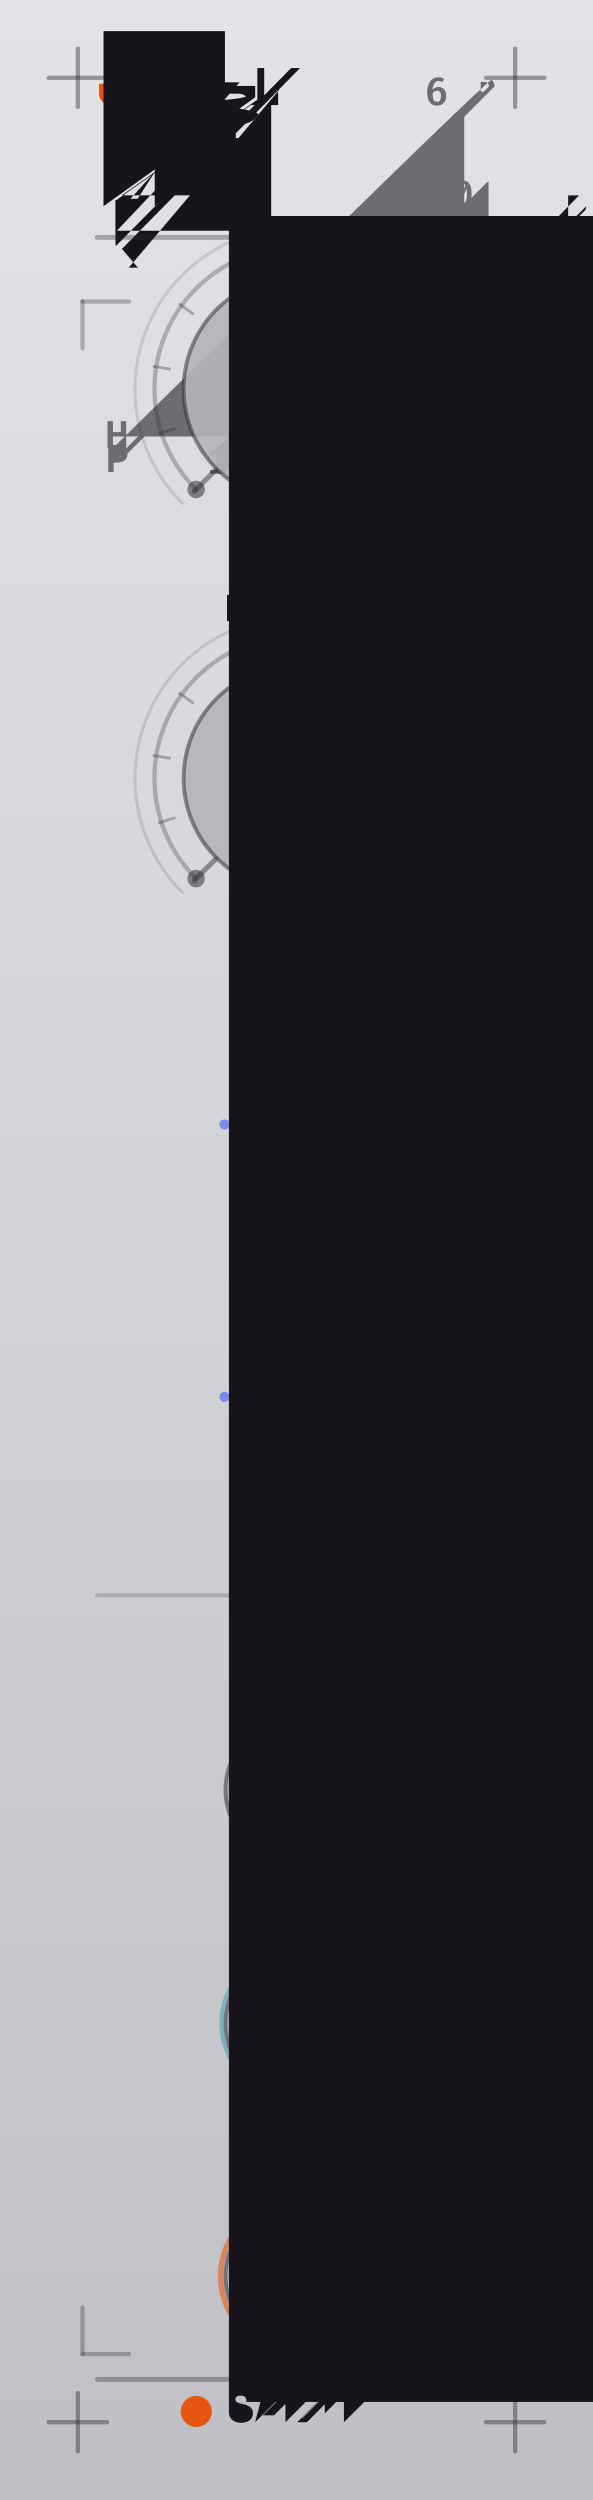
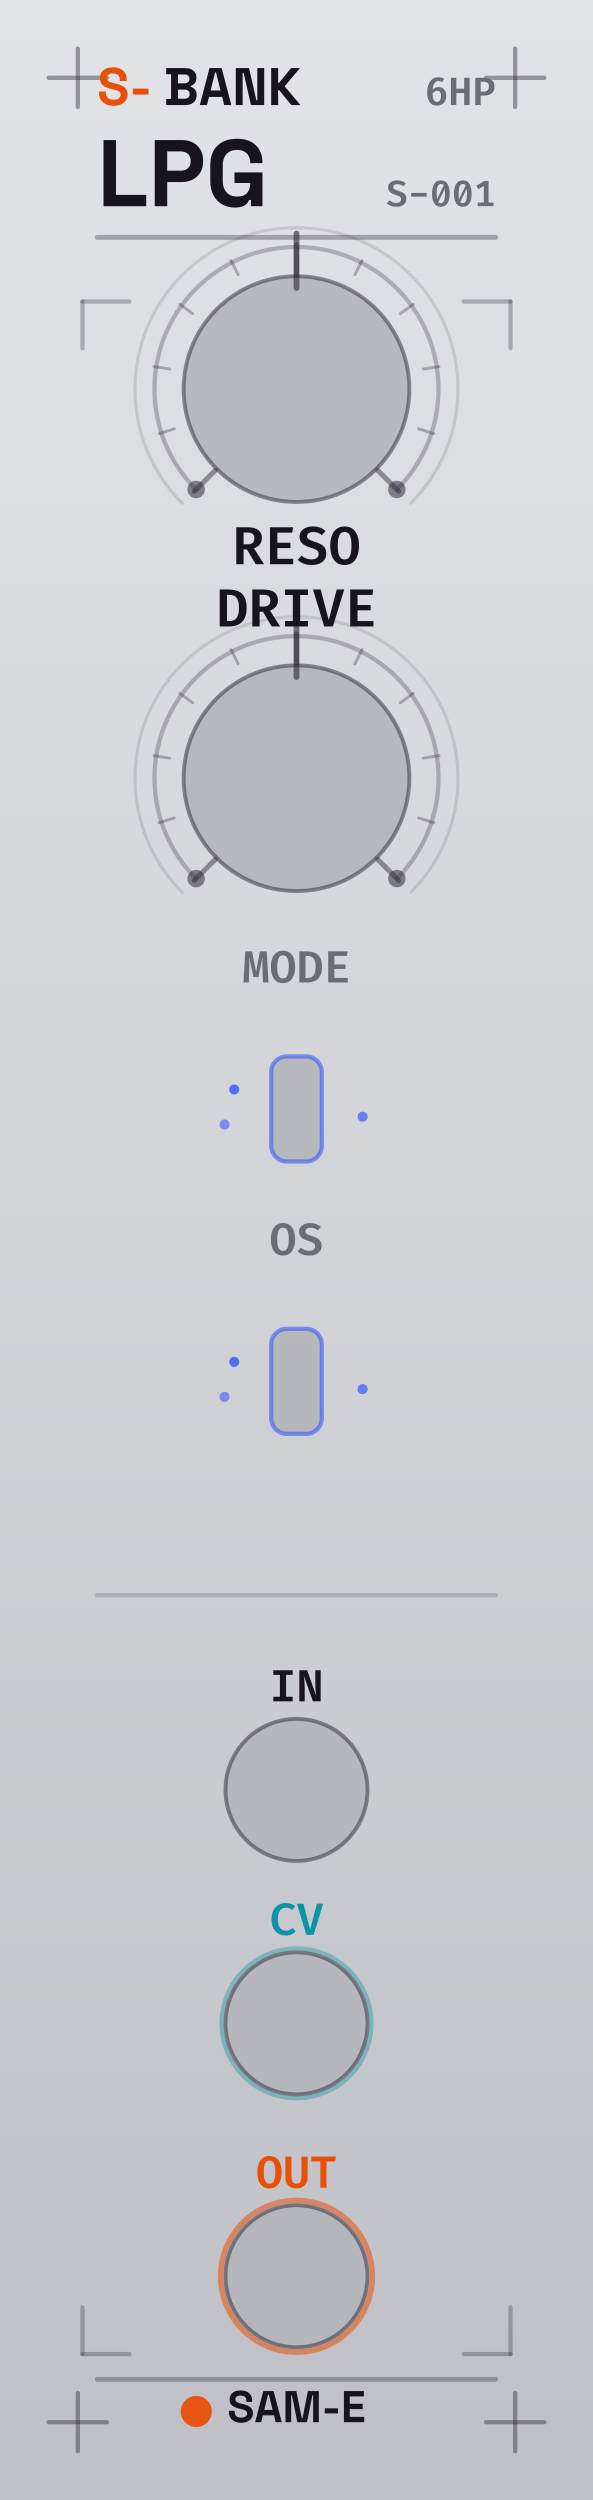
<svg xmlns="http://www.w3.org/2000/svg" version="1.1" width="30.48mm" height="128.5mm" viewBox="0 0 30.48 128.5">
  <defs>
    <linearGradient id="bg" x1="0" y1="0" x2="0" y2="128.5" gradientUnits="userSpaceOnUse">
      <stop offset="0" stop-color="#e2e3e6" />
      <stop offset="0.5" stop-color="#d2d3d7" />
      <stop offset="1" stop-color="#bfc0c5" />
    </linearGradient>
  </defs>
  <rect x="0" y="0" width="30.48" height="128.5" fill="url(#bg)" />
  <line x1="2.50" y1="4.00" x2="5.50" y2="4.00" stroke="#2b2733" stroke-width="0.22" stroke-opacity="0.42" stroke-linecap="round" />
  <line x1="4.00" y1="2.50" x2="4.00" y2="5.50" stroke="#2b2733" stroke-width="0.22" stroke-opacity="0.42" stroke-linecap="round" />
  <line x1="24.98" y1="4.00" x2="27.98" y2="4.00" stroke="#2b2733" stroke-width="0.22" stroke-opacity="0.42" stroke-linecap="round" />
  <line x1="26.48" y1="2.50" x2="26.48" y2="5.50" stroke="#2b2733" stroke-width="0.22" stroke-opacity="0.42" stroke-linecap="round" />
  <line x1="2.50" y1="124.50" x2="5.50" y2="124.50" stroke="#2b2733" stroke-width="0.22" stroke-opacity="0.42" stroke-linecap="round" />
  <line x1="4.00" y1="123.00" x2="4.00" y2="126.00" stroke="#2b2733" stroke-width="0.22" stroke-opacity="0.42" stroke-linecap="round" />
  <line x1="24.98" y1="124.50" x2="27.98" y2="124.50" stroke="#2b2733" stroke-width="0.22" stroke-opacity="0.42" stroke-linecap="round" />
  <line x1="26.48" y1="123.00" x2="26.48" y2="126.00" stroke="#2b2733" stroke-width="0.22" stroke-opacity="0.42" stroke-linecap="round" />
  <line x1="4.24" y1="15.50" x2="6.64" y2="15.50" stroke="#2b2733" stroke-width="0.22" stroke-opacity="0.3" stroke-linecap="round" />
  <line x1="4.24" y1="15.50" x2="4.24" y2="17.90" stroke="#2b2733" stroke-width="0.22" stroke-opacity="0.3" stroke-linecap="round" />
  <line x1="26.24" y1="15.50" x2="23.84" y2="15.50" stroke="#2b2733" stroke-width="0.22" stroke-opacity="0.3" stroke-linecap="round" />
  <line x1="26.24" y1="15.50" x2="26.24" y2="17.90" stroke="#2b2733" stroke-width="0.22" stroke-opacity="0.3" stroke-linecap="round" />
  <line x1="4.24" y1="121.00" x2="6.64" y2="121.00" stroke="#2b2733" stroke-width="0.22" stroke-opacity="0.3" stroke-linecap="round" />
  <line x1="4.24" y1="121.00" x2="4.24" y2="118.60" stroke="#2b2733" stroke-width="0.22" stroke-opacity="0.3" stroke-linecap="round" />
  <line x1="26.24" y1="121.00" x2="23.84" y2="121.00" stroke="#2b2733" stroke-width="0.22" stroke-opacity="0.3" stroke-linecap="round" />
  <line x1="26.24" y1="121.00" x2="26.24" y2="118.60" stroke="#2b2733" stroke-width="0.22" stroke-opacity="0.3" stroke-linecap="round" />
-   <path d="M 5.839 5.438 Q 5.619 5.438 5.451 5.359 Q 5.282 5.281 5.187 5.134 Q 5.092 4.987 5.092 4.781 V 4.305 H 5.845 V 4.381 Q 5.845 4.552 5.951 4.638 Q 6.057 4.723 6.239 4.723 Q 6.423 4.723 6.514 4.650 Q 6.605 4.577 6.605 4.463 Q 6.605 4.384 6.560 4.335 Q 6.516 4.286 6.430 4.255 Q 6.345 4.224 6.222 4.197 L 6.160 4.183 Q 5.965 4.140 5.825 4.073 Q 5.685 4.007 5.610 3.898 Q 5.536 3.789 5.536 3.616 Q 5.536 3.442 5.619 3.319 Q 5.701 3.195 5.852 3.128 Q 6.003 3.062 6.206 3.062 Q 6.410 3.062 6.569 3.131 Q 6.727 3.200 6.818 3.338 Q 6.909 3.475 6.909 3.681 V 4.162 H 6.156 V 4.081 Q 6.156 3.972 6.114 3.906 Q 6.072 3.839 5.993 3.808 Q 5.915 3.777 5.806 3.777 Q 5.643 3.777 5.566 3.838 Q 5.489 3.899 5.489 4.005 Q 5.489 4.075 5.525 4.124 Q 5.562 4.173 5.635 4.206 Q 5.708 4.238 5.822 4.263 L 5.885 4.276 Q 6.088 4.320 6.239 4.388 Q 6.390 4.455 6.474 4.567 Q 6.558 4.678 6.558 4.852 Q 6.558 5.025 6.470 5.157 Q 6.382 5.289 6.220 5.363 Q 6.059 5.438 5.839 5.438 Z M 6.829 4.863 V 5.798 H 6.388 V 6.107 Z" fill="#E8500A" fill-rule="nonzero" />
-   <path d="M 8.542 5.400 V 8.102 H 5.775 V 6.832 H 5.525 V 6.517 H 6.502 Q 9.693 3.500 9.822 3.558 Q 9.951 3.617 10.023 3.724 Q 10.095 3.831 10.095 3.980 V 7.025 Q 7.077 7.155 7.029 7.238 Q 6.980 7.321 6.913 7.366 Q 6.847 7.410 6.787 7.429 V 4.461 Q 9.864 4.477 9.935 4.522 Q 10.005 4.567 10.055 4.651 Q 10.106 4.735 10.106 4.871 V 7.915 Q 7.088 8.073 7.015 8.185 Q 6.942 8.298 6.813 8.358 Q 6.684 8.417 6.513 8.417 Z M 6.133 8.092 H 6.469 Q 9.603 5.074 9.675 5.017 Q 9.747 4.960 9.747 4.854 V 7.845 Q 6.730 7.739 6.659 7.682 Q 6.589 7.625 6.469 7.625 H 6.133 Z M 9.150 4.282 H 9.481 Q 6.575 7.299 6.647 7.242 Q 6.719 7.185 6.719 7.085 V 4.040 Q 9.736 3.937 9.666 3.881 Q 9.595 3.826 9.481 3.826 H 9.150 Z M 10.269 5.400 10.768 3.500 H 11.392 L 7.072 10.220 H 6.703 L 11.419 4.982 H 10.741 L 5.818 10.220 Z M 6.005 9.471 H 6.516 L 11.105 3.725 H 11.056 Z M 12.120 5.400 V 10.040 H 6.260 L 13.178 5.156 H 13.227 V 3.500 H 13.580 V 5.400 H 12.899 L 5.981 10.285 H 5.932 V 11.940 Z M 13.938 5.400 V 11.859 H 5.937 V 12.614 H 5.986 L 14.961 3.500 H 15.420 L 6.269 12.795 L 7.088 13.759 H 6.616 L 14.345 4.629 H 14.296 V 5.400 Z" fill="#17141c" fill-rule="nonzero" />
-   <path d="M 5.321 10.600 V 1.600 H 11.562 V 4.417 H 13.116 V 5.000 Z M 7.953 10.600 V 4.233 H 12.319 Q 9.673 7.200 9.918 7.329 Q 10.163 7.457 10.302 7.691 Q 10.440 7.924 10.440 8.244 V 5.345 Q 13.407 5.661 13.264 5.896 Q 13.121 6.132 12.876 6.260 Q 12.630 6.389 12.319 6.389 H 11.562 V 7.633 Z M 11.562 5.806 H 12.256 Q 9.517 8.774 9.658 8.647 Q 9.799 8.521 9.799 8.303 V 5.287 Q 12.766 5.068 12.625 4.942 Q 12.485 4.815 12.256 4.815 H 11.562 Z M 12.062 10.668 Q 11.713 10.668 11.429 10.510 Q 11.144 10.352 10.977 10.049 Q 10.809 9.745 10.809 9.308 V 8.458 Q 10.843 7.803 11.212 7.451 Q 11.581 7.098 12.213 7.098 Q 12.839 7.098 13.182 7.431 Q 13.524 7.764 13.524 8.332 V 8.385 H 12.859 V 8.346 Q 12.859 8.167 12.784 8.021 Q 12.708 7.875 12.558 7.790 Q 12.407 7.705 12.179 7.705 Q 11.839 7.705 11.645 7.914 Q 11.450 8.123 11.450 8.482 V 9.284 Q 11.484 9.639 11.678 9.855 Q 11.873 10.071 12.222 10.071 Q 12.572 10.071 12.732 9.886 Q 12.893 9.702 12.893 9.420 V 9.405 H 12.053 V 8.861 H 13.490 V 10.600 H 12.898 V 10.275 H 12.810 Q 12.810 10.324 12.735 10.416 Q 12.659 10.508 12.509 10.571 Q 12.358 10.634 12.096 10.634 Z" fill="#17141c" fill-rule="nonzero" />
-   <path d="M 22.534 3.970 Q 22.623 3.970 22.697 3.992 Q 22.770 4.015 22.829 4.057 L 22.726 4.223 Q 22.684 4.193 22.635 4.179 Q 22.587 4.165 22.537 4.165 Q 22.446 4.165 22.378 4.225 Q 22.309 4.284 22.272 4.396 Q 22.240 4.491 22.233 4.619 Q 22.292 4.549 22.364 4.513 Q 22.450 4.471 22.543 4.471 Q 22.652 4.471 22.741 4.523 Q 22.830 4.575 22.883 4.676 Q 22.936 4.777 22.936 4.926 Q 22.936 5.072 22.876 5.186 Q 22.817 5.300 22.709 5.365 Q 22.601 5.430 22.459 5.430 Q 22.324 5.430 22.228 5.379 Q 22.133 5.328 22.074 5.237 Q 22.014 5.145 21.986 5.022 Q 21.958 4.899 21.958 4.757 Q 21.958 4.522 22.027 4.345 Q 22.096 4.167 22.225 4.068 Q 22.354 3.970 22.534 3.970 Z M 22.235 4.801 Q 22.239 5.009 22.284 5.116 Q 22.334 5.234 22.461 5.234 Q 22.567 5.234 22.617 5.151 Q 22.668 5.068 22.668 4.940 Q 22.668 4.837 22.644 4.777 Q 22.621 4.717 22.580 4.690 Q 22.538 4.663 22.479 4.663 Q 22.401 4.663 22.332 4.709 Q 22.277 4.745 22.235 4.801 Z M 23.860 5.400 V 22.435 H 5.805 V 23.050 H 5.528 V 21.650 H 5.805 V 22.207 H 6.210 V 21.650 H 6.487 V 23.050 Z M 25.131 4.448 Q 25.131 4.361 25.098 4.307 Q 25.065 4.253 25.002 4.228 Q 24.939 4.202 24.851 4.202 H 24.707 V 4.710 H 24.859 Q 6.077 23.575 6.137 23.549 Q 6.198 23.523 6.232 23.466 Q 6.266 23.408 6.266 23.314 Z M 6.553 23.312 Q 6.553 23.475 6.484 23.578 Q 6.414 23.682 6.290 23.731 Q 6.165 23.780 6.002 23.780 H 5.841 V 24.265 H 5.564 V 22.865 H 5.976 Q 25.114 4.000 25.266 4.110 Q 25.418 4.221 25.418 4.446 Z" fill="#6c6d72" fill-rule="nonzero" />
-   <path d="M 20.887 10.227 Q 20.887 10.345 20.826 10.436 Q 20.766 10.526 20.652 10.577 Q 20.538 10.628 20.377 10.628 Q 20.207 10.628 20.086 10.578 Q 19.965 10.528 19.883 10.449 L 20.019 10.297 Q 20.089 10.360 20.176 10.396 Q 20.264 10.432 20.373 10.432 Q 20.442 10.432 20.498 10.410 Q 20.554 10.389 20.587 10.347 Q 20.619 10.305 20.619 10.244 Q 20.619 10.190 20.597 10.154 Q 20.574 10.117 20.519 10.088 Q 20.464 10.059 20.366 10.029 Q 20.223 9.985 20.129 9.932 Q 20.036 9.879 19.991 9.806 Q 19.946 9.733 19.946 9.634 Q 19.946 9.522 20.008 9.441 Q 20.070 9.359 20.176 9.316 Q 20.282 9.272 20.412 9.272 Q 20.557 9.272 20.667 9.314 Q 20.777 9.355 20.861 9.433 L 20.732 9.578 Q 20.665 9.521 20.588 9.494 Q 20.510 9.466 20.430 9.466 Q 20.367 9.466 20.318 9.483 Q 20.269 9.500 20.240 9.533 Q 20.212 9.566 20.212 9.617 Q 20.212 9.663 20.238 9.695 Q 20.264 9.728 20.327 9.755 Q 20.390 9.783 20.500 9.818 Q 20.615 9.853 20.702 9.902 Q 20.789 9.950 20.838 10.028 Q 20.887 10.106 20.887 10.227 Z M 21.135 10.110 V 20.281 H 11.561 V 20.478 Z M 22.660 9.272 Q 22.885 9.272 22.999 9.449 Q 23.114 9.626 23.114 9.948 Q 23.114 10.270 22.999 10.449 Q 22.885 10.628 22.660 10.628 Q 22.434 10.628 22.320 10.449 Q 22.206 10.270 22.206 9.948 Q 22.206 9.626 22.320 9.449 Q 22.434 9.272 22.660 9.272 Z M 22.660 9.456 Q 22.554 9.456 22.500 9.569 Q 22.446 9.683 22.446 9.948 Q 22.446 10.094 22.457 10.190 Q 22.460 10.216 22.464 10.238 L 22.809 9.526 Q 22.799 9.511 22.787 9.498 Q 22.740 9.456 22.660 9.456 Z M 22.526 10.393 Q 22.541 10.410 22.559 10.420 Q 22.600 10.444 22.660 10.444 Q 22.731 10.444 22.779 10.396 Q 22.826 10.347 22.850 10.238 Q 22.873 10.128 22.873 9.948 Q 22.873 9.801 22.861 9.704 Z M 23.788 9.272 Q 24.013 9.272 24.127 9.449 Q 24.242 9.626 24.242 9.948 Q 24.242 10.270 24.127 10.449 Q 24.013 10.628 23.788 10.628 Q 23.562 10.628 23.448 10.449 Q 23.334 10.270 23.334 9.948 Q 23.334 9.626 23.448 9.449 Q 23.562 9.272 23.788 9.272 Z M 23.788 9.456 Q 23.682 9.456 23.628 9.569 Q 23.574 9.683 23.574 9.948 Q 23.574 10.094 23.585 10.190 Q 23.588 10.216 23.592 10.238 L 23.937 9.526 Q 23.927 9.511 23.915 9.498 Q 23.868 9.456 23.788 9.456 Z M 23.654 10.393 Q 23.669 10.410 23.687 10.420 Q 23.728 10.444 23.788 10.444 Q 23.859 10.444 23.907 10.396 Q 23.954 10.347 23.978 10.238 Q 24.001 10.128 24.001 9.948 Q 24.001 9.801 23.989 9.704 Z M 25.112 9.300 V 24.161 H 11.613 V 24.352 H 10.802 V 24.161 H 11.117 V 23.302 L 10.840 23.474 L 10.733 23.302 L 11.141 23.052 Z" fill="#6c6d72" fill-rule="nonzero" />
+   <path d="M 5.839 5.438 Q 5.619 5.438 5.451 5.359 Q 5.282 5.281 5.187 5.134 Q 5.092 4.987 5.092 4.781 V 4.705 H 5.445 V 4.781 Q 5.445 4.952 5.551 5.038 Q 5.657 5.123 5.839 5.123 Q 6.023 5.123 6.114 5.050 Q 6.205 4.977 6.205 4.863 Q 6.205 4.784 6.160 4.735 Q 6.116 4.686 6.030 4.655 Q 5.945 4.624 5.822 4.597 L 5.760 4.583 Q 5.565 4.540 5.425 4.473 Q 5.285 4.407 5.210 4.298 Q 5.136 4.189 5.136 4.016 Q 5.136 3.842 5.218 3.719 Q 5.301 3.595 5.452 3.529 Q 5.603 3.462 5.806 3.462 Q 6.010 3.462 6.168 3.531 Q 6.327 3.600 6.418 3.738 Q 6.509 3.875 6.509 4.081 V 4.162 H 6.156 V 4.081 Q 6.156 3.972 6.114 3.906 Q 6.072 3.839 5.993 3.808 Q 5.915 3.777 5.806 3.777 Q 5.643 3.777 5.566 3.838 Q 5.489 3.899 5.489 4.005 Q 5.489 4.075 5.525 4.124 Q 5.562 4.173 5.635 4.206 Q 5.708 4.238 5.822 4.263 L 5.885 4.276 Q 6.088 4.320 6.239 4.388 Q 6.390 4.455 6.474 4.567 Q 6.558 4.678 6.558 4.852 Q 6.558 5.025 6.470 5.157 Q 6.382 5.289 6.220 5.363 Q 6.059 5.438 5.839 5.438 Z M 6.829 4.863 V 4.553 H 7.633 V 4.863 Z" fill="#E8500A" fill-rule="nonzero" />
+   <path d="M 8.542 5.400 V 5.085 H 8.792 V 3.815 H 8.542 V 3.500 H 9.519 Q 9.693 3.500 9.822 3.558 Q 9.951 3.617 10.023 3.724 Q 10.095 3.831 10.095 3.980 V 4.008 Q 10.095 4.138 10.046 4.221 Q 9.997 4.303 9.931 4.348 Q 9.864 4.393 9.804 4.412 V 4.461 Q 9.864 4.477 9.935 4.522 Q 10.005 4.567 10.055 4.651 Q 10.106 4.735 10.106 4.871 V 4.898 Q 10.106 5.055 10.032 5.168 Q 9.959 5.281 9.830 5.340 Q 9.701 5.400 9.530 5.400 Z M 9.150 5.074 H 9.487 Q 9.603 5.074 9.675 5.017 Q 9.747 4.960 9.747 4.854 V 4.827 Q 9.747 4.721 9.677 4.664 Q 9.606 4.607 9.487 4.607 H 9.150 Z M 9.150 4.282 H 9.481 Q 9.593 4.282 9.665 4.225 Q 9.736 4.168 9.736 4.067 V 4.040 Q 9.736 3.937 9.666 3.881 Q 9.595 3.826 9.481 3.826 H 9.150 Z M 10.269 5.400 10.768 3.500 H 11.392 L 11.892 5.400 H 11.523 L 11.419 4.982 H 10.741 L 10.638 5.400 Z M 10.825 4.651 H 11.335 L 11.105 3.725 H 11.056 Z M 12.120 5.400 V 3.500 H 12.801 L 13.178 5.156 H 13.227 V 3.500 H 13.580 V 5.400 H 12.899 L 12.521 3.744 H 12.472 V 5.400 Z M 13.938 5.400 V 3.500 H 14.296 V 4.255 H 14.345 L 14.961 3.500 H 15.420 L 14.628 4.436 L 15.447 5.400 H 14.975 L 14.345 4.629 H 14.296 V 5.400 Z" fill="#17141c" fill-rule="nonzero" />
+   <path d="M 5.321 10.600 V 7.200 H 5.962 V 10.017 H 7.516 V 10.600 Z M 7.953 10.600 V 7.200 H 9.352 Q 9.673 7.200 9.918 7.329 Q 10.163 7.457 10.302 7.691 Q 10.440 7.924 10.440 8.244 V 8.312 Q 10.440 8.628 10.297 8.864 Q 10.153 9.099 9.908 9.228 Q 9.663 9.357 9.352 9.357 H 8.594 V 10.600 Z M 8.594 8.774 H 9.289 Q 9.517 8.774 9.658 8.647 Q 9.799 8.521 9.799 8.303 V 8.254 Q 9.799 8.035 9.658 7.909 Q 9.517 7.783 9.289 7.783 H 8.594 Z M 12.062 10.668 Q 11.713 10.668 11.429 10.510 Q 11.144 10.352 10.977 10.049 Q 10.809 9.745 10.809 9.308 V 8.492 Q 10.809 7.836 11.178 7.484 Q 11.548 7.132 12.179 7.132 Q 12.806 7.132 13.148 7.465 Q 13.490 7.797 13.490 8.366 V 8.385 H 12.859 V 8.346 Q 12.859 8.167 12.784 8.021 Q 12.708 7.875 12.558 7.790 Q 12.407 7.705 12.179 7.705 Q 11.839 7.705 11.645 7.914 Q 11.450 8.123 11.450 8.482 V 9.318 Q 11.450 9.672 11.645 9.888 Q 11.839 10.105 12.189 10.105 Q 12.538 10.105 12.699 9.920 Q 12.859 9.735 12.859 9.454 V 9.405 H 12.053 V 8.861 H 13.490 V 10.600 H 12.898 V 10.275 H 12.810 Q 12.776 10.357 12.701 10.449 Q 12.626 10.542 12.475 10.605 Q 12.325 10.668 12.062 10.668 Z" fill="#17141c" fill-rule="nonzero" />
+   <path d="M 22.534 3.970 Q 22.623 3.970 22.697 3.992 Q 22.770 4.015 22.829 4.057 L 22.726 4.223 Q 22.684 4.193 22.635 4.179 Q 22.587 4.165 22.537 4.165 Q 22.446 4.165 22.378 4.225 Q 22.309 4.284 22.272 4.396 Q 22.240 4.491 22.233 4.619 Q 22.292 4.549 22.364 4.513 Q 22.450 4.471 22.543 4.471 Q 22.652 4.471 22.741 4.523 Q 22.830 4.575 22.883 4.676 Q 22.936 4.777 22.936 4.926 Q 22.936 5.072 22.876 5.186 Q 22.817 5.300 22.709 5.365 Q 22.601 5.430 22.459 5.430 Q 22.324 5.430 22.228 5.379 Q 22.133 5.328 22.074 5.237 Q 22.014 5.145 21.986 5.022 Q 21.958 4.899 21.958 4.757 Q 21.958 4.522 22.027 4.345 Q 22.096 4.167 22.225 4.068 Q 22.354 3.970 22.534 3.970 Z M 22.235 4.801 Q 22.239 5.009 22.284 5.116 Q 22.334 5.234 22.461 5.234 Q 22.567 5.234 22.617 5.151 Q 22.668 5.068 22.668 4.940 Q 22.668 4.837 22.644 4.777 Q 22.621 4.717 22.580 4.690 Q 22.538 4.663 22.479 4.663 Q 22.401 4.663 22.332 4.709 Q 22.277 4.745 22.235 4.801 Z M 23.860 5.400 V 4.785 H 23.455 V 5.400 H 23.178 V 4.000 H 23.455 V 4.557 H 23.860 V 4.000 H 24.138 V 5.400 Z M 25.131 4.448 Q 25.131 4.361 25.098 4.307 Q 25.065 4.253 25.002 4.228 Q 24.939 4.202 24.851 4.202 H 24.707 V 4.710 H 24.859 Q 24.942 4.710 25.003 4.684 Q 25.063 4.658 25.097 4.600 Q 25.131 4.543 25.131 4.448 Z M 25.418 4.446 Q 25.418 4.609 25.349 4.713 Q 25.280 4.817 25.155 4.866 Q 25.031 4.915 24.868 4.915 H 24.707 V 5.400 H 24.429 V 4.000 H 24.841 Q 25.114 4.000 25.266 4.110 Q 25.418 4.221 25.418 4.446 Z" fill="#6c6d72" fill-rule="nonzero" />
+   <path d="M 20.887 10.227 Q 20.887 10.345 20.826 10.436 Q 20.766 10.526 20.652 10.577 Q 20.538 10.628 20.377 10.628 Q 20.207 10.628 20.086 10.578 Q 19.965 10.528 19.883 10.449 L 20.019 10.297 Q 20.089 10.360 20.176 10.396 Q 20.264 10.432 20.373 10.432 Q 20.442 10.432 20.498 10.410 Q 20.554 10.389 20.587 10.347 Q 20.619 10.305 20.619 10.244 Q 20.619 10.190 20.597 10.154 Q 20.574 10.117 20.519 10.088 Q 20.464 10.059 20.366 10.029 Q 20.223 9.985 20.129 9.932 Q 20.036 9.879 19.991 9.806 Q 19.946 9.733 19.946 9.634 Q 19.946 9.522 20.008 9.441 Q 20.070 9.359 20.176 9.316 Q 20.282 9.272 20.412 9.272 Q 20.557 9.272 20.667 9.314 Q 20.777 9.355 20.861 9.433 L 20.732 9.578 Q 20.665 9.521 20.588 9.494 Q 20.510 9.466 20.430 9.466 Q 20.367 9.466 20.318 9.483 Q 20.269 9.500 20.240 9.533 Q 20.212 9.566 20.212 9.617 Q 20.212 9.663 20.238 9.695 Q 20.264 9.728 20.327 9.755 Q 20.390 9.783 20.500 9.818 Q 20.615 9.853 20.702 9.902 Q 20.789 9.950 20.838 10.028 Q 20.887 10.106 20.887 10.227 Z M 21.135 10.110 V 9.913 H 21.929 V 10.110 Z M 22.660 9.272 Q 22.885 9.272 22.999 9.449 Q 23.114 9.626 23.114 9.948 Q 23.114 10.270 22.999 10.449 Q 22.885 10.628 22.660 10.628 Q 22.434 10.628 22.320 10.449 Q 22.206 10.270 22.206 9.948 Q 22.206 9.626 22.320 9.449 Q 22.434 9.272 22.660 9.272 Z M 22.660 9.456 Q 22.554 9.456 22.500 9.569 Q 22.446 9.683 22.446 9.948 Q 22.446 10.094 22.457 10.190 Q 22.460 10.216 22.464 10.238 L 22.809 9.526 Q 22.799 9.511 22.787 9.498 Q 22.740 9.456 22.660 9.456 Z M 22.526 10.393 Q 22.541 10.410 22.559 10.420 Q 22.600 10.444 22.660 10.444 Q 22.731 10.444 22.779 10.396 Q 22.826 10.347 22.850 10.238 Q 22.873 10.128 22.873 9.948 Q 22.873 9.801 22.861 9.704 Z M 23.788 9.272 Q 24.013 9.272 24.127 9.449 Q 24.242 9.626 24.242 9.948 Q 24.242 10.270 24.127 10.449 Q 24.013 10.628 23.788 10.628 Q 23.562 10.628 23.448 10.449 Q 23.334 10.270 23.334 9.948 Q 23.334 9.626 23.448 9.449 Q 23.562 9.272 23.788 9.272 Z M 23.788 9.456 Q 23.682 9.456 23.628 9.569 Q 23.574 9.683 23.574 9.948 Q 23.574 10.094 23.585 10.190 Q 23.588 10.216 23.592 10.238 L 23.937 9.526 Q 23.927 9.511 23.915 9.498 Q 23.868 9.456 23.788 9.456 Z M 23.654 10.393 Q 23.669 10.410 23.687 10.420 Q 23.728 10.444 23.788 10.444 Q 23.859 10.444 23.907 10.396 Q 23.954 10.347 23.978 10.238 Q 24.001 10.128 24.001 9.948 Q 24.001 9.801 23.989 9.704 Z M 25.112 9.300 V 10.409 H 25.365 V 10.600 H 24.554 V 10.409 H 24.869 V 9.550 L 24.592 9.722 L 24.485 9.550 L 24.893 9.300 Z" fill="#6c6d72" fill-rule="nonzero" />
  <line x1="5.00" y1="12.20" x2="25.48" y2="12.20" stroke="#2b2733" stroke-width="0.25" stroke-opacity="0.34" stroke-linecap="round" />
  <line x1="5.00" y1="82.00" x2="25.48" y2="82.00" stroke="#2b2733" stroke-width="0.22" stroke-opacity="0.2" stroke-linecap="round" />
  <circle cx="15.24" cy="20.00" r="5.80" fill="#b4b5ba" fill-opacity="0.9" stroke="#2b2733" stroke-width="0.2" stroke-opacity="0.5" />
  <path d="M9.37,25.87 A8.30,8.30 0 1 1 21.11,25.87" fill="none" stroke="#2b2733" stroke-width="0.16" stroke-opacity="0.14" stroke-linecap="round" />
  <path d="M10.08,25.16 A7.30,7.30 0 1 1 20.40,25.16" fill="none" stroke="#2b2733" stroke-width="0.22" stroke-opacity="0.28" stroke-linecap="round" />
  <line x1="11.07" y1="24.17" x2="9.99" y2="25.25" stroke="#2b2733" stroke-width="0.26" stroke-opacity="0.46" stroke-linecap="round" />
  <line x1="8.96" y1="22.04" x2="8.18" y2="22.29" stroke="#2b2733" stroke-width="0.15" stroke-opacity="0.32" stroke-linecap="round" />
  <line x1="8.72" y1="18.97" x2="7.91" y2="18.84" stroke="#2b2733" stroke-width="0.15" stroke-opacity="0.32" stroke-linecap="round" />
  <line x1="9.90" y1="16.12" x2="9.24" y2="15.64" stroke="#2b2733" stroke-width="0.15" stroke-opacity="0.32" stroke-linecap="round" />
  <line x1="12.24" y1="14.12" x2="11.87" y2="13.39" stroke="#2b2733" stroke-width="0.15" stroke-opacity="0.32" stroke-linecap="round" />
  <line x1="15.24" y1="14.10" x2="15.24" y2="12.58" stroke="#2b2733" stroke-width="0.26" stroke-opacity="0.46" stroke-linecap="round" />
  <line x1="18.24" y1="14.12" x2="18.61" y2="13.39" stroke="#2b2733" stroke-width="0.15" stroke-opacity="0.32" stroke-linecap="round" />
  <line x1="20.58" y1="16.12" x2="21.24" y2="15.64" stroke="#2b2733" stroke-width="0.15" stroke-opacity="0.32" stroke-linecap="round" />
  <line x1="21.76" y1="18.97" x2="22.57" y2="18.84" stroke="#2b2733" stroke-width="0.15" stroke-opacity="0.32" stroke-linecap="round" />
  <line x1="21.52" y1="22.04" x2="22.30" y2="22.29" stroke="#2b2733" stroke-width="0.15" stroke-opacity="0.32" stroke-linecap="round" />
  <line x1="19.41" y1="24.17" x2="20.49" y2="25.25" stroke="#2b2733" stroke-width="0.26" stroke-opacity="0.46" stroke-linecap="round" />
  <line x1="15.24" y1="14.80" x2="15.24" y2="12.00" stroke="#2b2733" stroke-width="0.3" stroke-opacity="0.6" stroke-linecap="round" />
  <circle cx="10.08" cy="25.16" r="0.45" fill="#2b2733" fill-opacity="0.53" stroke="none" stroke-width="0.25" stroke-opacity="1.0" />
  <circle cx="20.40" cy="25.16" r="0.45" fill="#2b2733" fill-opacity="0.53" stroke="none" stroke-width="0.25" stroke-opacity="1.0" />
  <circle cx="15.24" cy="40.00" r="5.80" fill="#b4b5ba" fill-opacity="0.9" stroke="#2b2733" stroke-width="0.2" stroke-opacity="0.5" />
  <path d="M9.37,45.87 A8.30,8.30 0 1 1 21.11,45.87" fill="none" stroke="#2b2733" stroke-width="0.16" stroke-opacity="0.14" stroke-linecap="round" />
  <path d="M10.08,45.16 A7.30,7.30 0 1 1 20.40,45.16" fill="none" stroke="#2b2733" stroke-width="0.22" stroke-opacity="0.28" stroke-linecap="round" />
  <line x1="11.07" y1="44.17" x2="9.99" y2="45.25" stroke="#2b2733" stroke-width="0.26" stroke-opacity="0.46" stroke-linecap="round" />
  <line x1="8.96" y1="42.04" x2="8.18" y2="42.29" stroke="#2b2733" stroke-width="0.15" stroke-opacity="0.32" stroke-linecap="round" />
  <line x1="8.72" y1="38.97" x2="7.91" y2="38.84" stroke="#2b2733" stroke-width="0.15" stroke-opacity="0.32" stroke-linecap="round" />
  <line x1="9.90" y1="36.12" x2="9.24" y2="35.64" stroke="#2b2733" stroke-width="0.15" stroke-opacity="0.32" stroke-linecap="round" />
  <line x1="12.24" y1="34.12" x2="11.87" y2="33.39" stroke="#2b2733" stroke-width="0.15" stroke-opacity="0.32" stroke-linecap="round" />
  <line x1="15.24" y1="34.10" x2="15.24" y2="32.58" stroke="#2b2733" stroke-width="0.26" stroke-opacity="0.46" stroke-linecap="round" />
  <line x1="18.24" y1="34.12" x2="18.61" y2="33.39" stroke="#2b2733" stroke-width="0.15" stroke-opacity="0.32" stroke-linecap="round" />
  <line x1="20.58" y1="36.12" x2="21.24" y2="35.64" stroke="#2b2733" stroke-width="0.15" stroke-opacity="0.32" stroke-linecap="round" />
  <line x1="21.76" y1="38.97" x2="22.57" y2="38.84" stroke="#2b2733" stroke-width="0.15" stroke-opacity="0.32" stroke-linecap="round" />
  <line x1="21.52" y1="42.04" x2="22.30" y2="42.29" stroke="#2b2733" stroke-width="0.15" stroke-opacity="0.32" stroke-linecap="round" />
  <line x1="19.41" y1="44.17" x2="20.49" y2="45.25" stroke="#2b2733" stroke-width="0.26" stroke-opacity="0.46" stroke-linecap="round" />
  <line x1="15.24" y1="34.80" x2="15.24" y2="32.00" stroke="#2b2733" stroke-width="0.3" stroke-opacity="0.6" stroke-linecap="round" />
  <circle cx="10.08" cy="45.16" r="0.45" fill="#2b2733" fill-opacity="0.53" stroke="none" stroke-width="0.25" stroke-opacity="1.0" />
  <circle cx="20.40" cy="45.16" r="0.45" fill="#2b2733" fill-opacity="0.53" stroke="none" stroke-width="0.25" stroke-opacity="1.0" />
  <rect x="13.94" y="54.30" width="2.60" height="5.40" rx="0.80" fill="#b4b5ba" fill-opacity="0.9" stroke="#1C46FF" stroke-width="0.22" stroke-opacity="0.5" />
  <circle cx="12.04" cy="56.00" r="0.26" fill="#1C46FF" fill-opacity="0.7" stroke="none" stroke-width="0.25" stroke-opacity="1.0" />
  <circle cx="11.54" cy="57.80" r="0.26" fill="#1C46FF" fill-opacity="0.5" stroke="none" stroke-width="0.25" stroke-opacity="1.0" />
  <circle cx="18.64" cy="57.40" r="0.26" fill="#1C46FF" fill-opacity="0.6" stroke="none" stroke-width="0.25" stroke-opacity="1.0" />
  <rect x="13.94" y="68.30" width="2.60" height="5.40" rx="0.80" fill="#b4b5ba" fill-opacity="0.9" stroke="#1C46FF" stroke-width="0.22" stroke-opacity="0.5" />
  <circle cx="12.04" cy="70.00" r="0.26" fill="#1C46FF" fill-opacity="0.7" stroke="none" stroke-width="0.25" stroke-opacity="1.0" />
  <circle cx="11.54" cy="71.80" r="0.26" fill="#1C46FF" fill-opacity="0.5" stroke="none" stroke-width="0.25" stroke-opacity="1.0" />
  <circle cx="18.64" cy="71.40" r="0.26" fill="#1C46FF" fill-opacity="0.6" stroke="none" stroke-width="0.25" stroke-opacity="1.0" />
  <circle cx="15.24" cy="92.00" r="3.65" fill="#b4b5ba" fill-opacity="0.9" stroke="#2b2733" stroke-width="0.2" stroke-opacity="0.5" />
  <circle cx="15.24" cy="104.00" r="3.65" fill="#b4b5ba" fill-opacity="0.9" stroke="#2b2733" stroke-width="0.2" stroke-opacity="0.5" />
  <circle cx="15.24" cy="104.00" r="3.85" fill="none" fill-opacity="1.0" stroke="#0E93A6" stroke-width="0.22" stroke-opacity="0.4" />
  <circle cx="15.24" cy="117.00" r="3.65" fill="#b4b5ba" fill-opacity="0.9" stroke="#2b2733" stroke-width="0.2" stroke-opacity="0.5" />
  <circle cx="15.24" cy="117.00" r="3.90" fill="none" fill-opacity="1.0" stroke="#E8500A" stroke-width="0.28" stroke-opacity="0.55" />
-   <path d="M 13.462 27.662 Q 13.462 27.799 13.408 27.902 Q 13.354 28.005 13.261 28.075 Q 13.168 28.145 13.053 28.184 L 13.573 29.000 H 13.142 L 29.750 11.186 H 29.577 V 11.943 H 29.202 V 10.043 H 29.761 Q 13.079 27.100 13.271 27.239 Q 13.462 27.378 13.462 27.662 Z M 13.072 27.662 Q 13.072 27.508 12.983 27.440 Q 12.893 27.372 12.713 27.372 H 12.520 V 27.977 H 12.726 Q 29.949 10.919 30.039 10.845 Q 30.129 10.771 30.129 10.605 Z M 14.255 27.378 V 12.490 H 30.337 V 12.763 H 29.664 V 13.315 H 30.481 V 13.591 H 29.287 V 11.691 H 30.471 L 15.024 27.378 Z M 16.770 28.455 Q 16.770 28.628 16.682 28.760 Q 16.593 28.891 16.427 28.966 Q 16.261 29.041 16.024 29.041 Q 15.777 29.041 15.600 28.968 Q 15.423 28.894 15.303 28.779 L 15.501 28.558 Q 15.604 28.650 15.732 28.702 Q 15.860 28.754 16.019 28.754 Q 16.121 28.754 16.202 28.722 Q 16.284 28.691 16.332 28.630 Q 16.379 28.569 16.379 28.479 Q 16.379 28.401 16.346 28.347 Q 16.313 28.294 16.233 28.251 Q 16.152 28.209 16.009 28.166 Q 15.799 28.102 15.663 28.024 Q 15.527 27.946 15.461 27.840 Q 15.395 27.733 15.395 27.588 Q 15.395 27.424 15.486 27.305 Q 15.577 27.187 15.731 27.123 Q 15.886 27.059 16.077 27.059 Q 16.288 27.059 16.449 27.120 Q 16.610 27.181 16.732 27.294 L 16.544 27.507 Q 16.446 27.423 16.333 27.383 Q 16.220 27.343 16.103 27.343 Q 16.011 27.343 15.939 27.368 Q 15.866 27.393 15.825 27.441 Q 15.784 27.489 15.784 27.563 Q 15.784 27.630 15.822 27.678 Q 15.860 27.725 15.952 27.766 Q 16.044 27.806 16.204 27.857 Q 16.373 27.908 16.500 27.979 Q 16.628 28.051 16.699 28.164 Q 16.770 28.277 16.770 28.455 Z M 18.452 28.049 Q 18.452 28.346 18.369 28.569 Q 18.286 28.793 18.121 28.917 Q 17.956 29.041 17.713 29.041 Q 17.471 29.041 17.306 28.920 Q 17.140 28.798 17.057 28.576 Q 16.974 28.354 16.974 28.051 Q 16.974 27.754 17.057 27.531 Q 17.140 27.307 17.306 27.183 Q 17.471 27.059 17.713 27.059 Q 17.956 27.059 18.121 27.180 Q 18.286 27.301 18.369 27.523 Q 18.452 27.746 18.452 28.049 Z M 18.065 28.049 Q 18.065 27.689 17.983 27.516 Q 17.901 27.342 17.713 27.342 Q 17.525 27.342 17.443 27.516 Q 17.361 27.691 17.361 28.051 Q 17.361 28.412 17.445 28.584 Q 17.529 28.757 17.713 28.757 Q 17.904 28.757 17.984 28.582 Q 18.065 28.408 18.065 28.049 Z" fill="#17141c" fill-rule="nonzero" />
-   <path d="M 12.283 31.241 Q 12.283 31.030 12.244 30.899 Q 12.205 30.768 12.138 30.699 Q 12.070 30.630 11.985 30.605 Q 11.900 30.580 11.808 30.580 H 11.668 V 31.921 H 11.809 Q 32.987 10.840 33.073 10.809 Q 33.159 10.779 33.225 10.704 Q 33.291 10.629 33.328 10.497 Q 33.365 10.364 33.365 10.159 Z M 33.758 10.159 Q 33.758 10.393 33.708 10.559 Q 33.658 10.726 33.570 10.835 Q 33.482 10.944 33.367 11.006 Q 33.252 11.068 33.123 11.093 Q 32.993 11.118 32.859 11.118 H 32.373 V 9.218 H 32.826 Q 11.922 30.300 12.088 30.338 Q 12.255 30.376 12.387 30.476 Q 12.520 30.576 12.598 30.761 Q 12.676 30.946 12.676 31.241 Z M 14.287 30.862 Q 14.287 30.999 14.232 31.102 Q 14.178 31.205 14.085 31.275 Q 13.993 31.345 13.877 31.384 L 14.398 32.200 H 13.966 L 32.950 12.010 H 32.777 V 12.767 H 32.402 V 10.867 H 32.961 Q 13.903 30.300 14.095 30.439 Q 14.287 30.578 14.287 30.862 Z M 13.896 30.862 Q 13.896 30.708 13.807 30.640 Q 13.718 30.572 13.538 30.572 H 13.344 V 31.177 H 13.550 Q 33.149 11.744 33.239 11.669 Q 33.329 11.595 33.329 11.429 Z M 15.831 30.300 V 12.797 H 33.213 V 14.134 H 33.615 V 14.416 H 32.434 V 14.134 H 32.836 V 12.797 H 32.434 V 12.516 Z M 16.895 31.877 17.308 30.300 H 17.692 L 33.248 16.064 H 32.800 L 16.088 30.300 H 16.487 Z M 18.377 30.578 V 16.611 H 33.537 V 16.885 H 32.864 V 17.437 H 33.681 V 17.713 H 32.487 V 15.813 H 33.671 L 19.146 30.578 Z" fill="#17141c" fill-rule="nonzero" />
-   <path d="M 15.043 85.850 V 12.489 H 88.303 V 13.615 H 88.642 V 13.852 H 87.647 V 13.615 H 87.986 V 12.489 H 87.647 V 12.252 Z M 16.085 87.450 15.614 86.121 Q 15.619 86.165 15.628 86.234 Q 15.636 86.304 15.643 86.391 Q 15.651 86.479 15.656 86.578 Q 15.661 86.676 15.661 86.777 V 15.240 H 87.596 V 13.640 H 87.998 L 16.255 87.177 Q 16.245 87.118 16.234 87.021 Q 16.223 86.924 16.215 86.798 Q 16.207 86.671 16.207 86.529 V 13.640 H 88.693 V 15.240 Z" fill="#17141c" fill-rule="nonzero" />
-   <path d="M 14.680 97.815 Q 14.847 97.815 14.962 97.859 Q 15.078 97.902 15.176 97.983 L 15.016 98.174 Q 14.947 98.116 14.866 98.086 Q 14.784 98.056 14.692 98.056 Q 14.581 98.056 14.487 98.115 Q 14.394 98.174 14.338 98.304 Q 14.282 98.434 14.282 98.647 Q 14.282 98.857 14.336 98.986 Q 14.390 99.116 14.483 99.175 Q 14.576 99.235 14.694 99.235 Q 14.819 99.235 14.901 99.191 Q 14.983 99.147 15.049 99.095 L 15.198 99.283 Q 15.114 99.367 14.987 99.426 Q 14.861 99.485 14.680 99.485 Q 14.471 99.485 14.306 99.389 Q 14.142 99.293 14.048 99.106 Q 13.955 98.920 13.955 98.647 Q 13.955 98.379 14.051 98.193 Q 14.148 98.007 14.313 97.911 Q 14.478 97.815 14.680 97.815 Z M 15.940 99.178 16.287 97.850 H 16.611 L 100.333 15.240 H 99.956 L 15.260 97.850 H 15.596 Z" fill="#0E93A6" fill-rule="nonzero" />
-   <path d="M 14.474 111.649 Q 14.474 111.899 14.404 112.087 Q 14.334 112.275 14.195 112.380 Q 14.056 112.485 13.852 112.485 Q 13.648 112.485 13.509 112.382 Q 13.369 112.280 13.299 112.093 Q 13.229 111.906 13.229 111.651 Q 13.229 111.401 13.299 111.213 Q 13.369 111.025 13.509 110.920 Q 13.648 110.815 13.852 110.815 Q 14.056 110.815 14.195 110.917 Q 14.334 111.019 14.404 111.206 Q 14.474 111.394 14.474 111.649 Z M 14.148 111.649 Q 14.148 111.346 14.079 111.200 Q 14.010 111.054 13.852 111.054 Q 13.693 111.054 13.624 111.201 Q 13.555 111.347 13.555 111.651 Q 13.555 111.955 13.626 112.100 Q 13.697 112.245 13.852 112.245 Q 14.012 112.245 14.080 112.098 Q 14.148 111.951 14.148 111.649 Z M 15.813 110.850 V 14.016 Q 113.717 14.179 113.650 14.307 Q 113.584 14.435 113.457 14.508 Q 113.329 14.581 113.143 14.581 Q 112.956 14.581 112.828 14.509 Q 112.701 14.438 112.636 14.311 Q 112.571 14.184 112.571 14.016 V 110.850 H 14.984 V 111.831 Q 14.984 112.036 15.040 112.138 Q 15.095 112.241 15.239 112.241 Q 15.383 112.241 15.439 112.138 Q 15.495 112.036 15.495 111.831 V 12.946 Z M 16.783 111.099 V 15.934 H 112.983 V 14.583 H 112.516 V 14.334 H 113.780 L 17.232 111.099 Z" fill="#E8500A" fill-rule="nonzero" />
-   <path d="M 13.711 48.900 13.801 50.500 H 13.518 L 51.525 11.726 Q 51.522 11.634 51.521 11.555 Q 51.520 11.475 51.522 11.404 Q 51.523 11.333 51.526 11.267 Q 51.528 11.201 51.533 11.138 L 51.321 12.186 H 51.065 L 12.801 49.174 Q 12.806 49.236 12.809 49.303 Q 12.813 49.370 12.814 49.443 Q 12.816 49.515 12.817 49.596 Q 12.817 49.677 12.814 49.765 L 12.792 50.500 H 12.514 L 50.641 10.863 H 50.993 L 13.162 49.956 L 13.359 48.900 Z M 15.168 49.699 Q 15.168 49.949 15.098 50.137 Q 15.028 50.325 14.889 50.430 Q 14.751 50.535 14.546 50.535 Q 14.342 50.535 14.203 50.432 Q 14.063 50.330 13.993 50.143 Q 13.923 49.956 13.923 49.701 Q 13.923 49.451 13.993 49.263 Q 14.063 49.075 14.203 48.970 Q 14.342 48.865 14.546 48.865 Q 14.751 48.865 14.889 48.967 Q 15.028 49.069 15.098 49.256 Q 15.168 49.444 15.168 49.699 Z M 14.842 49.699 Q 14.842 49.396 14.773 49.250 Q 14.704 49.104 14.546 49.104 Q 14.387 49.104 14.318 49.251 Q 14.250 49.397 14.250 49.701 Q 14.250 50.005 14.320 50.150 Q 14.391 50.295 14.546 50.295 Q 14.707 50.295 14.774 50.148 Q 14.842 50.001 14.842 49.699 Z M 16.221 49.692 Q 16.221 49.514 16.188 49.404 Q 16.155 49.295 16.098 49.236 Q 16.042 49.178 15.970 49.157 Q 15.898 49.136 15.821 49.136 H 15.703 V 50.265 H 15.822 Q 51.163 15.005 51.235 14.980 Q 51.308 14.954 51.363 14.891 Q 51.419 14.828 51.450 14.717 Q 51.481 14.605 51.481 14.432 Z M 51.812 14.432 Q 51.812 14.629 51.770 14.769 Q 51.727 14.909 51.653 15.001 Q 51.579 15.093 51.483 15.145 Q 51.386 15.197 51.277 15.219 Q 51.168 15.240 51.055 15.240 H 50.646 V 13.640 H 51.028 Q 15.917 48.900 16.057 48.932 Q 16.197 48.964 16.308 49.048 Q 16.420 49.133 16.486 49.288 Q 16.552 49.444 16.552 49.692 Z M 17.187 49.134 V 15.700 H 51.626 V 15.931 H 51.059 V 16.396 H 51.747 V 16.628 H 50.742 V 15.028 H 51.739 L 17.835 49.134 Z" fill="#6c6d72" fill-rule="nonzero" />
+   <path d="M 13.462 27.662 Q 13.462 27.799 13.408 27.902 Q 13.354 28.005 13.261 28.075 Q 13.168 28.145 13.053 28.184 L 13.573 29.000 H 13.142 L 12.693 28.243 H 12.520 V 29.000 H 12.145 V 27.100 H 12.704 Q 13.079 27.100 13.271 27.239 Q 13.462 27.378 13.462 27.662 Z M 13.072 27.662 Q 13.072 27.508 12.983 27.440 Q 12.893 27.372 12.713 27.372 H 12.520 V 27.977 H 12.726 Q 12.892 27.977 12.982 27.902 Q 13.072 27.828 13.072 27.662 Z M 14.255 27.378 V 27.898 H 14.928 V 28.172 H 14.255 V 28.724 H 15.072 V 29.000 H 13.878 V 27.100 H 15.063 L 15.024 27.378 Z M 16.770 28.455 Q 16.770 28.628 16.682 28.760 Q 16.593 28.891 16.427 28.966 Q 16.261 29.041 16.024 29.041 Q 15.777 29.041 15.600 28.968 Q 15.423 28.894 15.303 28.779 L 15.501 28.558 Q 15.604 28.650 15.732 28.702 Q 15.860 28.754 16.019 28.754 Q 16.121 28.754 16.202 28.722 Q 16.284 28.691 16.332 28.630 Q 16.379 28.569 16.379 28.479 Q 16.379 28.401 16.346 28.347 Q 16.313 28.294 16.233 28.251 Q 16.152 28.209 16.009 28.166 Q 15.799 28.102 15.663 28.024 Q 15.527 27.946 15.461 27.840 Q 15.395 27.733 15.395 27.588 Q 15.395 27.424 15.486 27.305 Q 15.577 27.187 15.731 27.123 Q 15.886 27.059 16.077 27.059 Q 16.288 27.059 16.449 27.120 Q 16.610 27.181 16.732 27.294 L 16.544 27.507 Q 16.446 27.423 16.333 27.383 Q 16.220 27.343 16.103 27.343 Q 16.011 27.343 15.939 27.368 Q 15.866 27.393 15.825 27.441 Q 15.784 27.489 15.784 27.563 Q 15.784 27.630 15.822 27.678 Q 15.860 27.725 15.952 27.766 Q 16.044 27.806 16.204 27.857 Q 16.373 27.908 16.500 27.979 Q 16.628 28.051 16.699 28.164 Q 16.770 28.277 16.770 28.455 Z M 18.452 28.049 Q 18.452 28.346 18.369 28.569 Q 18.286 28.793 18.121 28.917 Q 17.956 29.041 17.713 29.041 Q 17.471 29.041 17.306 28.920 Q 17.140 28.798 17.057 28.576 Q 16.974 28.354 16.974 28.051 Q 16.974 27.754 17.057 27.531 Q 17.140 27.307 17.306 27.183 Q 17.471 27.059 17.713 27.059 Q 17.956 27.059 18.121 27.180 Q 18.286 27.301 18.369 27.523 Q 18.452 27.746 18.452 28.049 Z M 18.065 28.049 Q 18.065 27.689 17.983 27.516 Q 17.901 27.342 17.713 27.342 Q 17.525 27.342 17.443 27.516 Q 17.361 27.691 17.361 28.051 Q 17.361 28.412 17.445 28.584 Q 17.529 28.757 17.713 28.757 Q 17.904 28.757 17.984 28.582 Q 18.065 28.408 18.065 28.049 Z" fill="#17141c" fill-rule="nonzero" />
+   <path d="M 12.283 31.241 Q 12.283 31.030 12.244 30.899 Q 12.205 30.768 12.138 30.699 Q 12.070 30.630 11.985 30.605 Q 11.900 30.580 11.808 30.580 H 11.668 V 31.921 H 11.809 Q 11.906 31.921 11.991 31.891 Q 12.077 31.861 12.143 31.786 Q 12.209 31.711 12.246 31.578 Q 12.283 31.446 12.283 31.241 Z M 12.676 31.241 Q 12.676 31.475 12.626 31.641 Q 12.576 31.807 12.488 31.916 Q 12.400 32.026 12.285 32.087 Q 12.171 32.149 12.041 32.175 Q 11.911 32.200 11.778 32.200 H 11.292 V 30.300 H 11.745 Q 11.922 30.300 12.088 30.338 Q 12.255 30.376 12.387 30.476 Q 12.520 30.576 12.598 30.761 Q 12.676 30.946 12.676 31.241 Z M 14.287 30.862 Q 14.287 30.999 14.232 31.102 Q 14.178 31.205 14.085 31.275 Q 13.993 31.345 13.877 31.384 L 14.398 32.200 H 13.966 L 13.517 31.443 H 13.344 V 32.200 H 12.969 V 30.300 H 13.528 Q 13.903 30.300 14.095 30.439 Q 14.287 30.578 14.287 30.862 Z M 13.896 30.862 Q 13.896 30.708 13.807 30.640 Q 13.718 30.572 13.538 30.572 H 13.344 V 31.177 H 13.550 Q 13.716 31.177 13.806 31.102 Q 13.896 31.028 13.896 30.862 Z M 15.831 30.300 V 30.582 H 15.428 V 31.918 H 15.831 V 32.200 H 14.649 V 31.918 H 15.052 V 30.582 H 14.649 V 30.300 Z M 16.895 31.877 17.308 30.300 H 17.692 L 17.113 32.200 H 16.665 L 16.088 30.300 H 16.487 Z M 18.377 30.578 V 31.098 H 19.050 V 31.372 H 18.377 V 31.924 H 19.194 V 32.200 H 18.000 V 30.300 H 19.184 L 19.146 30.578 Z" fill="#17141c" fill-rule="nonzero" />
+   <path d="M 15.043 85.850 V 86.087 H 14.704 V 87.213 H 15.043 V 87.450 H 14.048 V 87.213 H 14.387 V 86.087 H 14.048 V 85.850 Z M 16.085 87.450 15.614 86.121 Q 15.619 86.165 15.628 86.234 Q 15.636 86.304 15.643 86.391 Q 15.651 86.479 15.656 86.578 Q 15.661 86.676 15.661 86.777 V 87.450 H 15.386 V 85.850 H 15.788 L 16.255 87.177 Q 16.245 87.118 16.234 87.021 Q 16.223 86.924 16.215 86.798 Q 16.207 86.671 16.207 86.529 V 85.850 H 16.483 V 87.450 Z" fill="#17141c" fill-rule="nonzero" />
+   <path d="M 14.680 97.815 Q 14.847 97.815 14.962 97.859 Q 15.078 97.902 15.176 97.983 L 15.016 98.174 Q 14.947 98.116 14.866 98.086 Q 14.784 98.056 14.692 98.056 Q 14.581 98.056 14.487 98.115 Q 14.394 98.174 14.338 98.304 Q 14.282 98.434 14.282 98.647 Q 14.282 98.857 14.336 98.986 Q 14.390 99.116 14.483 99.175 Q 14.576 99.235 14.694 99.235 Q 14.819 99.235 14.901 99.191 Q 14.983 99.147 15.049 99.095 L 15.198 99.283 Q 15.114 99.367 14.987 99.426 Q 14.861 99.485 14.680 99.485 Q 14.471 99.485 14.306 99.389 Q 14.142 99.293 14.048 99.106 Q 13.955 98.920 13.955 98.647 Q 13.955 98.379 14.051 98.193 Q 14.148 98.007 14.313 97.911 Q 14.478 97.815 14.680 97.815 Z M 15.940 99.178 16.287 97.850 H 16.611 L 16.123 99.450 H 15.746 L 15.260 97.850 H 15.596 Z" fill="#0E93A6" fill-rule="nonzero" />
+   <path d="M 14.474 111.649 Q 14.474 111.899 14.404 112.087 Q 14.334 112.275 14.195 112.380 Q 14.056 112.485 13.852 112.485 Q 13.648 112.485 13.509 112.382 Q 13.369 112.280 13.299 112.093 Q 13.229 111.906 13.229 111.651 Q 13.229 111.401 13.299 111.213 Q 13.369 111.025 13.509 110.920 Q 13.648 110.815 13.852 110.815 Q 14.056 110.815 14.195 110.917 Q 14.334 111.019 14.404 111.206 Q 14.474 111.394 14.474 111.649 Z M 14.148 111.649 Q 14.148 111.346 14.079 111.200 Q 14.010 111.054 13.852 111.054 Q 13.693 111.054 13.624 111.201 Q 13.555 111.347 13.555 111.651 Q 13.555 111.955 13.626 112.100 Q 13.697 112.245 13.852 112.245 Q 14.012 112.245 14.080 112.098 Q 14.148 111.951 14.148 111.649 Z M 15.813 110.850 V 111.920 Q 15.813 112.083 15.746 112.211 Q 15.680 112.339 15.552 112.412 Q 15.425 112.485 15.239 112.485 Q 15.051 112.485 14.924 112.414 Q 14.797 112.342 14.732 112.215 Q 14.667 112.088 14.667 111.920 V 110.850 H 14.984 V 111.831 Q 14.984 112.036 15.040 112.138 Q 15.095 112.241 15.239 112.241 Q 15.383 112.241 15.439 112.138 Q 15.495 112.036 15.495 111.831 V 110.850 Z M 16.783 111.099 V 112.450 H 16.467 V 111.099 H 16.000 V 110.850 H 17.265 L 17.232 111.099 Z" fill="#E8500A" fill-rule="nonzero" />
+   <path d="M 13.711 48.900 13.801 50.500 H 13.518 L 13.488 49.763 Q 13.485 49.670 13.484 49.591 Q 13.484 49.512 13.485 49.441 Q 13.486 49.370 13.489 49.304 Q 13.492 49.238 13.496 49.174 L 13.285 50.222 H 13.028 L 12.801 49.174 Q 12.806 49.236 12.809 49.303 Q 12.813 49.370 12.814 49.443 Q 12.816 49.515 12.817 49.596 Q 12.817 49.677 12.814 49.765 L 12.792 50.500 H 12.514 L 12.605 48.900 H 12.956 L 13.162 49.956 L 13.359 48.900 Z M 15.168 49.699 Q 15.168 49.949 15.098 50.137 Q 15.028 50.325 14.889 50.430 Q 14.751 50.535 14.546 50.535 Q 14.342 50.535 14.203 50.432 Q 14.063 50.330 13.993 50.143 Q 13.923 49.956 13.923 49.701 Q 13.923 49.451 13.993 49.263 Q 14.063 49.075 14.203 48.970 Q 14.342 48.865 14.546 48.865 Q 14.751 48.865 14.889 48.967 Q 15.028 49.069 15.098 49.256 Q 15.168 49.444 15.168 49.699 Z M 14.842 49.699 Q 14.842 49.396 14.773 49.250 Q 14.704 49.104 14.546 49.104 Q 14.387 49.104 14.318 49.251 Q 14.250 49.397 14.250 49.701 Q 14.250 50.005 14.320 50.150 Q 14.391 50.295 14.546 50.295 Q 14.707 50.295 14.774 50.148 Q 14.842 50.001 14.842 49.699 Z M 16.221 49.692 Q 16.221 49.514 16.188 49.404 Q 16.155 49.295 16.098 49.236 Q 16.042 49.178 15.970 49.157 Q 15.898 49.136 15.821 49.136 H 15.703 V 50.265 H 15.822 Q 15.903 50.265 15.975 50.240 Q 16.048 50.214 16.103 50.151 Q 16.159 50.088 16.190 49.977 Q 16.221 49.865 16.221 49.692 Z M 16.552 49.692 Q 16.552 49.889 16.510 50.029 Q 16.467 50.169 16.393 50.261 Q 16.319 50.353 16.223 50.405 Q 16.126 50.457 16.017 50.479 Q 15.908 50.500 15.795 50.500 H 15.386 V 48.900 H 15.768 Q 15.917 48.900 16.057 48.932 Q 16.197 48.964 16.308 49.048 Q 16.420 49.133 16.486 49.288 Q 16.552 49.444 16.552 49.692 Z M 17.187 49.134 V 49.572 H 17.754 V 49.802 H 17.187 V 50.267 H 17.875 V 50.500 H 16.870 V 48.900 H 17.867 L 17.835 49.134 Z" fill="#6c6d72" fill-rule="nonzero" />
  <path d="M 15.168 63.699 Q 15.168 63.949 15.098 64.137 Q 15.028 64.325 14.889 64.430 Q 14.751 64.535 14.546 64.535 Q 14.342 64.535 14.203 64.432 Q 14.063 64.330 13.993 64.143 Q 13.923 63.956 13.923 63.701 Q 13.923 63.451 13.993 63.263 Q 14.063 63.075 14.203 62.970 Q 14.342 62.865 14.546 62.865 Q 14.751 62.865 14.889 62.967 Q 15.028 63.069 15.098 63.256 Q 15.168 63.444 15.168 63.699 Z M 14.842 63.699 Q 14.842 63.396 14.773 63.250 Q 14.704 63.104 14.546 63.104 Q 14.387 63.104 14.318 63.251 Q 14.250 63.397 14.250 63.701 Q 14.250 64.005 14.320 64.150 Q 14.391 64.295 14.546 64.295 Q 14.707 64.295 14.774 64.148 Q 14.842 64.001 14.842 63.699 Z M 16.529 64.041 Q 16.529 64.186 16.454 64.298 Q 16.380 64.409 16.240 64.472 Q 16.100 64.535 15.901 64.535 Q 15.692 64.535 15.543 64.473 Q 15.394 64.411 15.293 64.314 L 15.460 64.127 Q 15.547 64.205 15.654 64.249 Q 15.762 64.293 15.896 64.293 Q 15.982 64.293 16.050 64.266 Q 16.119 64.240 16.159 64.188 Q 16.199 64.137 16.199 64.062 Q 16.199 63.996 16.171 63.950 Q 16.144 63.905 16.076 63.869 Q 16.008 63.834 15.888 63.798 Q 15.711 63.743 15.596 63.678 Q 15.482 63.613 15.426 63.523 Q 15.371 63.433 15.371 63.311 Q 15.371 63.173 15.447 63.073 Q 15.523 62.973 15.654 62.919 Q 15.784 62.865 15.945 62.865 Q 16.123 62.865 16.258 62.917 Q 16.393 62.968 16.496 63.063 L 16.338 63.242 Q 16.256 63.172 16.160 63.138 Q 16.065 63.105 15.967 63.105 Q 15.889 63.105 15.828 63.126 Q 15.768 63.146 15.733 63.187 Q 15.698 63.227 15.698 63.290 Q 15.698 63.347 15.730 63.386 Q 15.762 63.426 15.839 63.461 Q 15.917 63.495 16.052 63.537 Q 16.194 63.580 16.301 63.640 Q 16.408 63.701 16.469 63.796 Q 16.529 63.891 16.529 64.041 Z" fill="#6c6d72" fill-rule="nonzero" />
  <line x1="5.00" y1="122.30" x2="25.48" y2="122.30" stroke="#2b2733" stroke-width="0.25" stroke-opacity="0.34" stroke-linecap="round" />
  <circle cx="10.09" cy="123.95" r="0.80" fill="#E8500A" fill-opacity="0.95" stroke="none" stroke-width="0.25" stroke-opacity="1.0" />
-   <path d="M 12.394 124.532 Q 12.209 124.532 12.068 124.466 Q 11.926 124.399 11.846 124.276 Q 11.766 124.153 11.766 123.979 V 11.103 H 124.875 V 11.167 Q 124.875 11.311 124.964 11.383 Q 125.053 11.455 125.206 11.455 Q 125.362 11.455 125.438 11.393 Q 125.515 11.332 125.515 11.236 Q 125.515 11.169 125.477 11.128 Q 125.439 11.087 125.367 11.061 Q 125.295 11.034 125.193 11.012 L 125.140 11.000 Q 124.975 10.964 124.858 10.908 Q 124.740 10.852 124.677 10.760 Q 124.614 10.669 124.614 10.522 Q 124.614 10.376 124.684 10.272 Q 124.754 10.168 124.881 10.112 Q 125.007 10.056 125.179 10.056 Q 125.350 10.056 125.484 10.114 Q 125.618 10.173 125.694 10.288 Q 125.771 10.404 125.771 10.577 V 123.458 H 12.662 V 123.389 Q 12.662 123.298 12.626 123.242 Q 12.591 123.186 12.525 123.159 Q 12.458 123.133 12.367 123.133 Q 12.230 123.133 12.165 123.185 Q 12.100 123.236 12.100 123.325 Q 12.100 123.385 12.130 123.426 Q 12.161 123.467 12.223 123.494 Q 12.285 123.522 12.381 123.542 L 12.433 123.554 Q 12.605 123.590 12.732 123.647 Q 12.858 123.705 12.929 123.798 Q 13.000 123.892 13.000 124.038 Q 13.000 124.185 12.926 124.295 Q 12.852 124.406 12.716 124.469 Q 12.580 124.532 12.394 124.532 Z M 13.114 124.500 13.535 122.900 H 14.061 L 125.908 13.073 H 125.597 L 14.083 124.148 H 13.512 L 124.852 13.073 Z M 125.010 12.442 H 125.439 L 13.818 123.090 H 13.777 Z M 14.673 124.500 V 12.922 H 125.211 L 15.510 124.294 H 15.551 L 125.805 12.922 H 126.365 V 14.522 H 126.073 V 13.144 H 126.031 L 15.779 124.500 H 15.281 L 124.985 13.144 H 124.943 V 14.522 Z M 16.694 124.047 V 15.825 H 125.332 V 16.086 Z M 17.677 124.500 V 15.926 H 125.679 V 16.200 H 124.953 V 16.582 H 125.615 V 16.856 H 124.953 V 17.251 H 125.693 V 17.526 Z" fill="#17141c" fill-rule="nonzero" />
+   <path d="M 12.394 124.532 Q 12.209 124.532 12.068 124.466 Q 11.926 124.399 11.846 124.276 Q 11.766 124.153 11.766 123.979 V 123.915 H 12.063 V 123.979 Q 12.063 124.123 12.152 124.195 Q 12.241 124.267 12.394 124.267 Q 12.550 124.267 12.626 124.205 Q 12.703 124.143 12.703 124.047 Q 12.703 123.981 12.665 123.940 Q 12.628 123.899 12.556 123.873 Q 12.484 123.846 12.381 123.823 L 12.328 123.812 Q 12.164 123.775 12.046 123.719 Q 11.928 123.663 11.865 123.572 Q 11.802 123.481 11.802 123.334 Q 11.802 123.188 11.872 123.084 Q 11.942 122.980 12.069 122.924 Q 12.196 122.868 12.367 122.868 Q 12.538 122.868 12.672 122.926 Q 12.806 122.985 12.882 123.100 Q 12.959 123.215 12.959 123.389 V 123.458 H 12.662 V 123.389 Q 12.662 123.298 12.626 123.242 Q 12.591 123.186 12.525 123.159 Q 12.458 123.133 12.367 123.133 Q 12.230 123.133 12.165 123.185 Q 12.100 123.236 12.100 123.325 Q 12.100 123.385 12.130 123.426 Q 12.161 123.467 12.223 123.494 Q 12.285 123.522 12.381 123.542 L 12.433 123.554 Q 12.605 123.590 12.732 123.647 Q 12.858 123.705 12.929 123.798 Q 13.000 123.892 13.000 124.038 Q 13.000 124.185 12.926 124.295 Q 12.852 124.406 12.716 124.469 Q 12.580 124.532 12.394 124.532 Z M 13.114 124.500 13.535 122.900 H 14.061 L 14.481 124.500 H 14.170 L 14.083 124.148 H 13.512 L 13.425 124.500 Z M 13.583 123.869 H 14.013 L 13.818 123.090 H 13.777 Z M 14.673 124.500 V 122.900 H 15.233 L 15.510 124.294 H 15.551 L 15.827 122.900 H 16.387 V 124.500 H 16.095 V 123.122 H 16.054 L 15.779 124.500 H 15.281 L 15.007 123.122 H 14.966 V 124.500 Z M 16.694 124.047 V 123.787 H 17.370 V 124.047 Z M 17.677 124.500 V 122.900 H 18.705 V 123.174 H 17.978 V 123.556 H 18.641 V 123.830 H 17.978 V 124.226 H 18.719 V 124.500 Z" fill="#17141c" fill-rule="nonzero" />
</svg>
